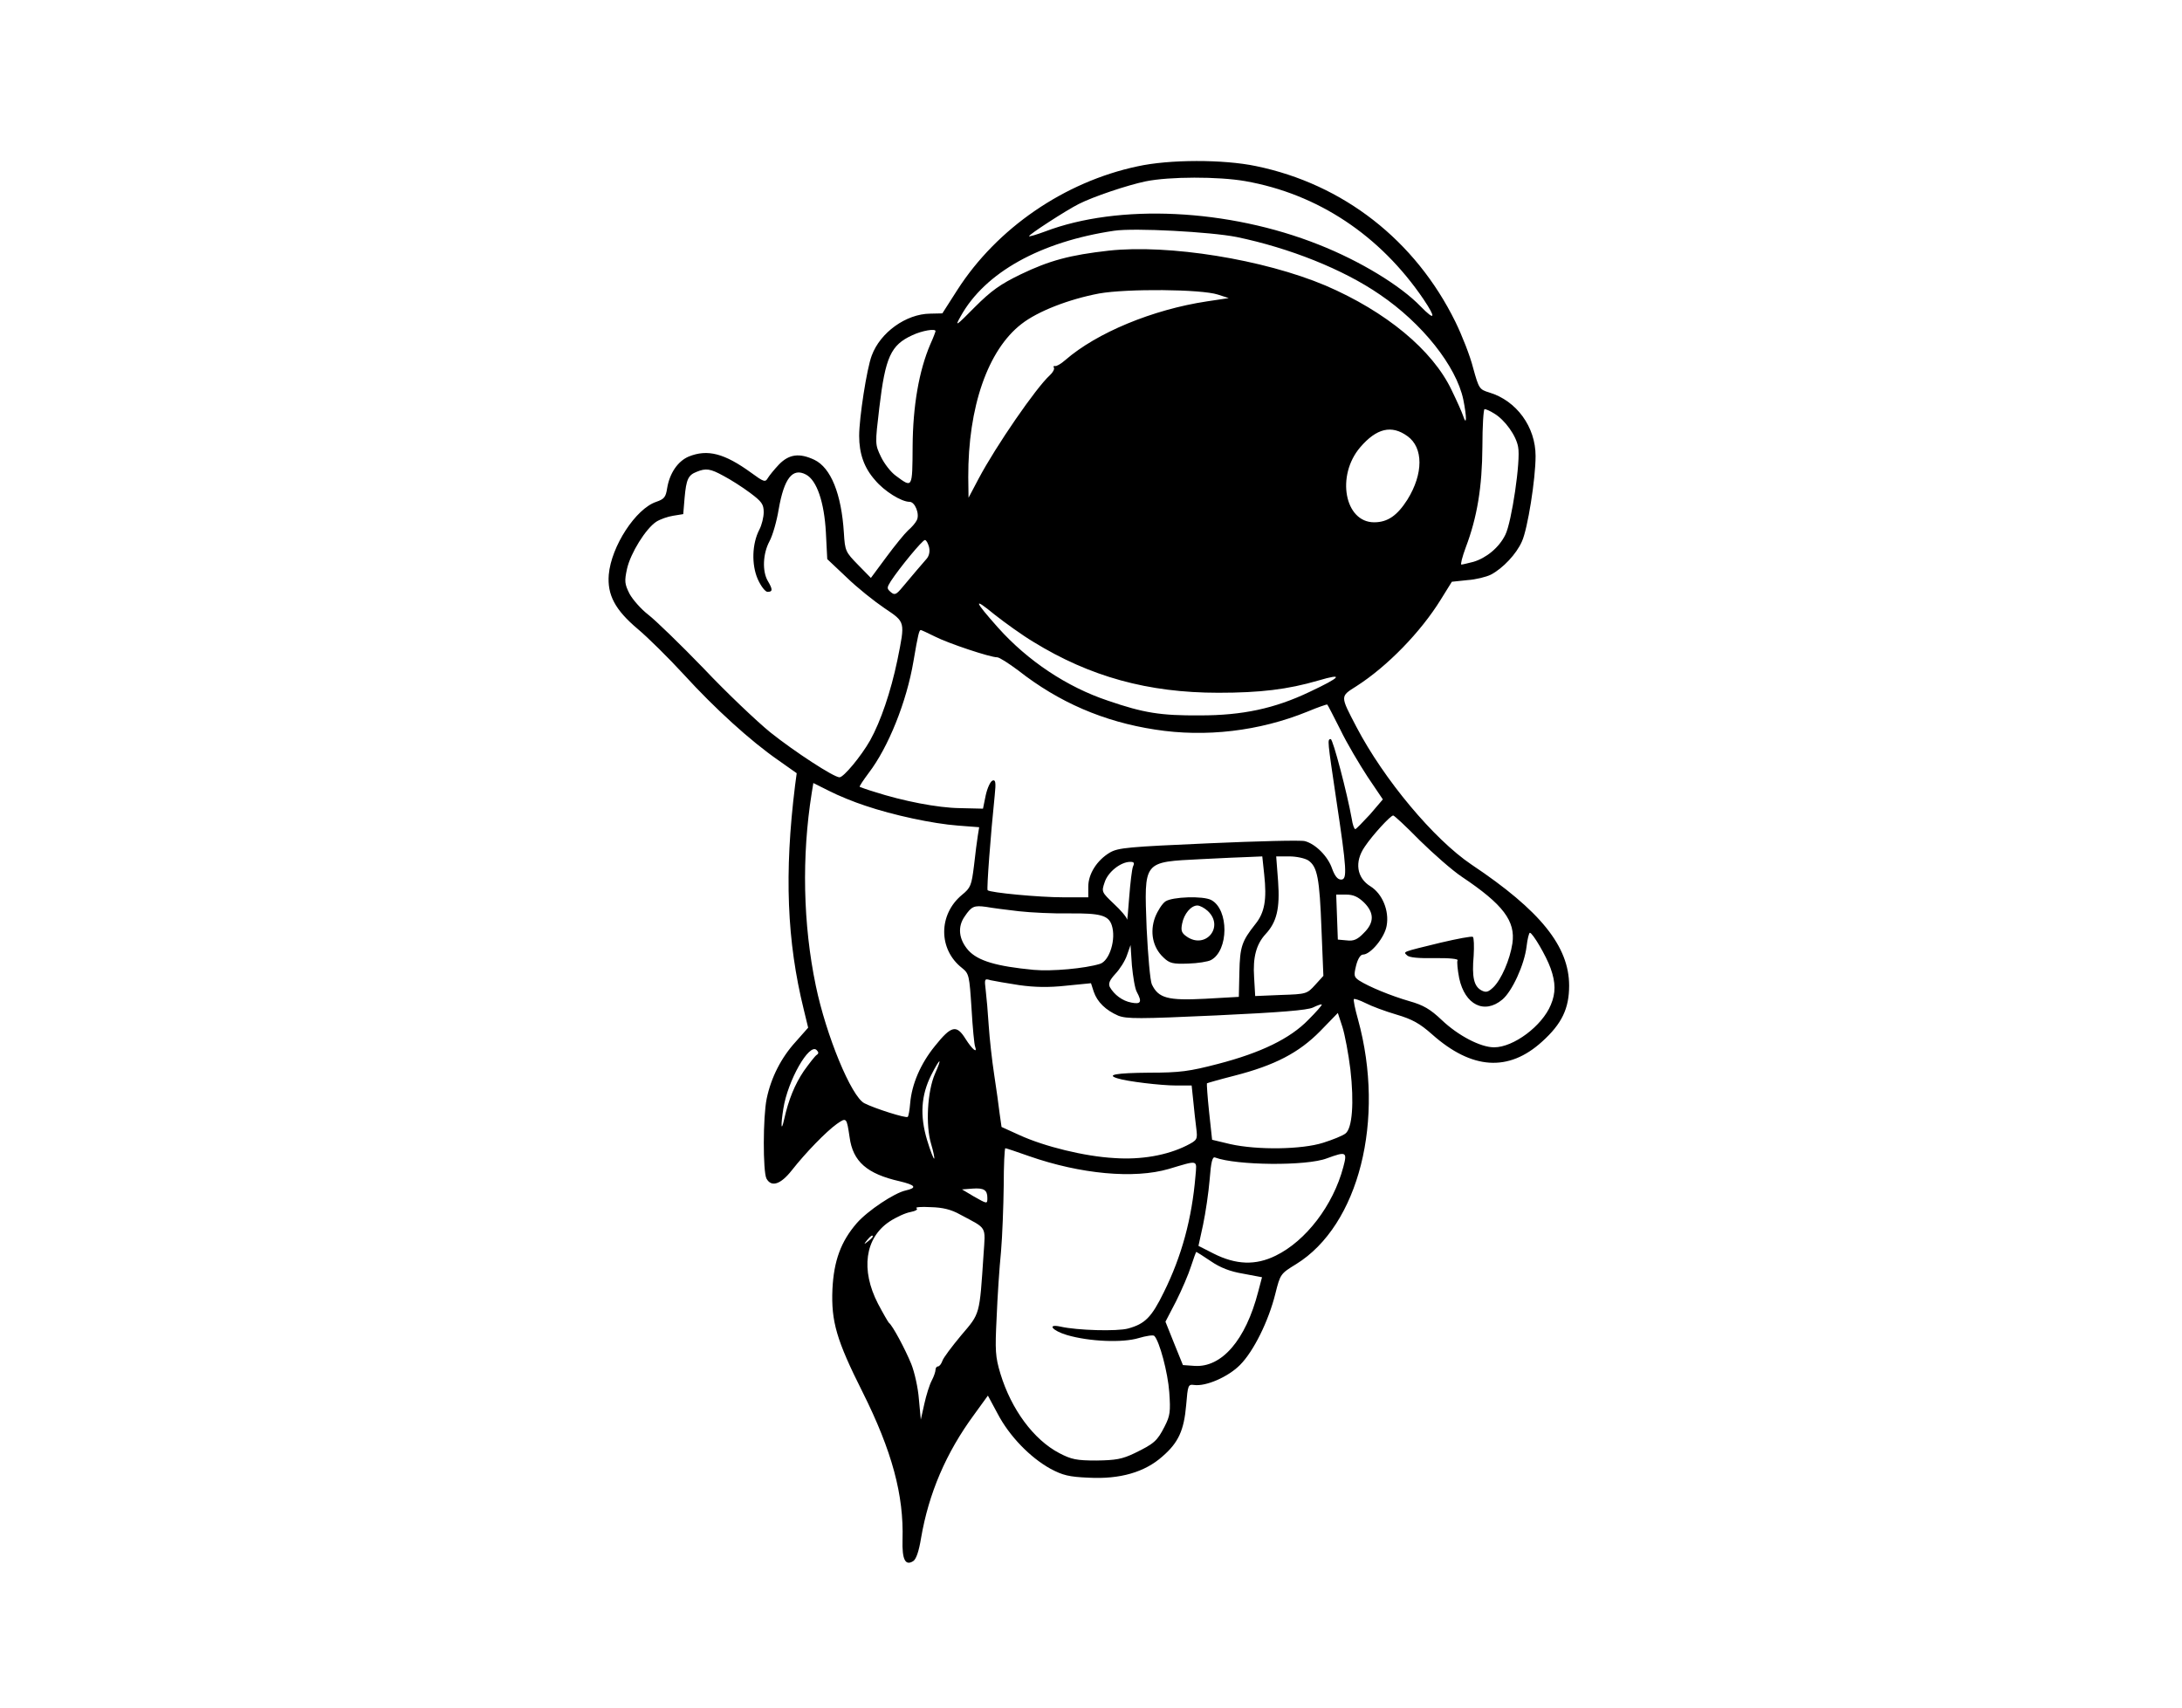
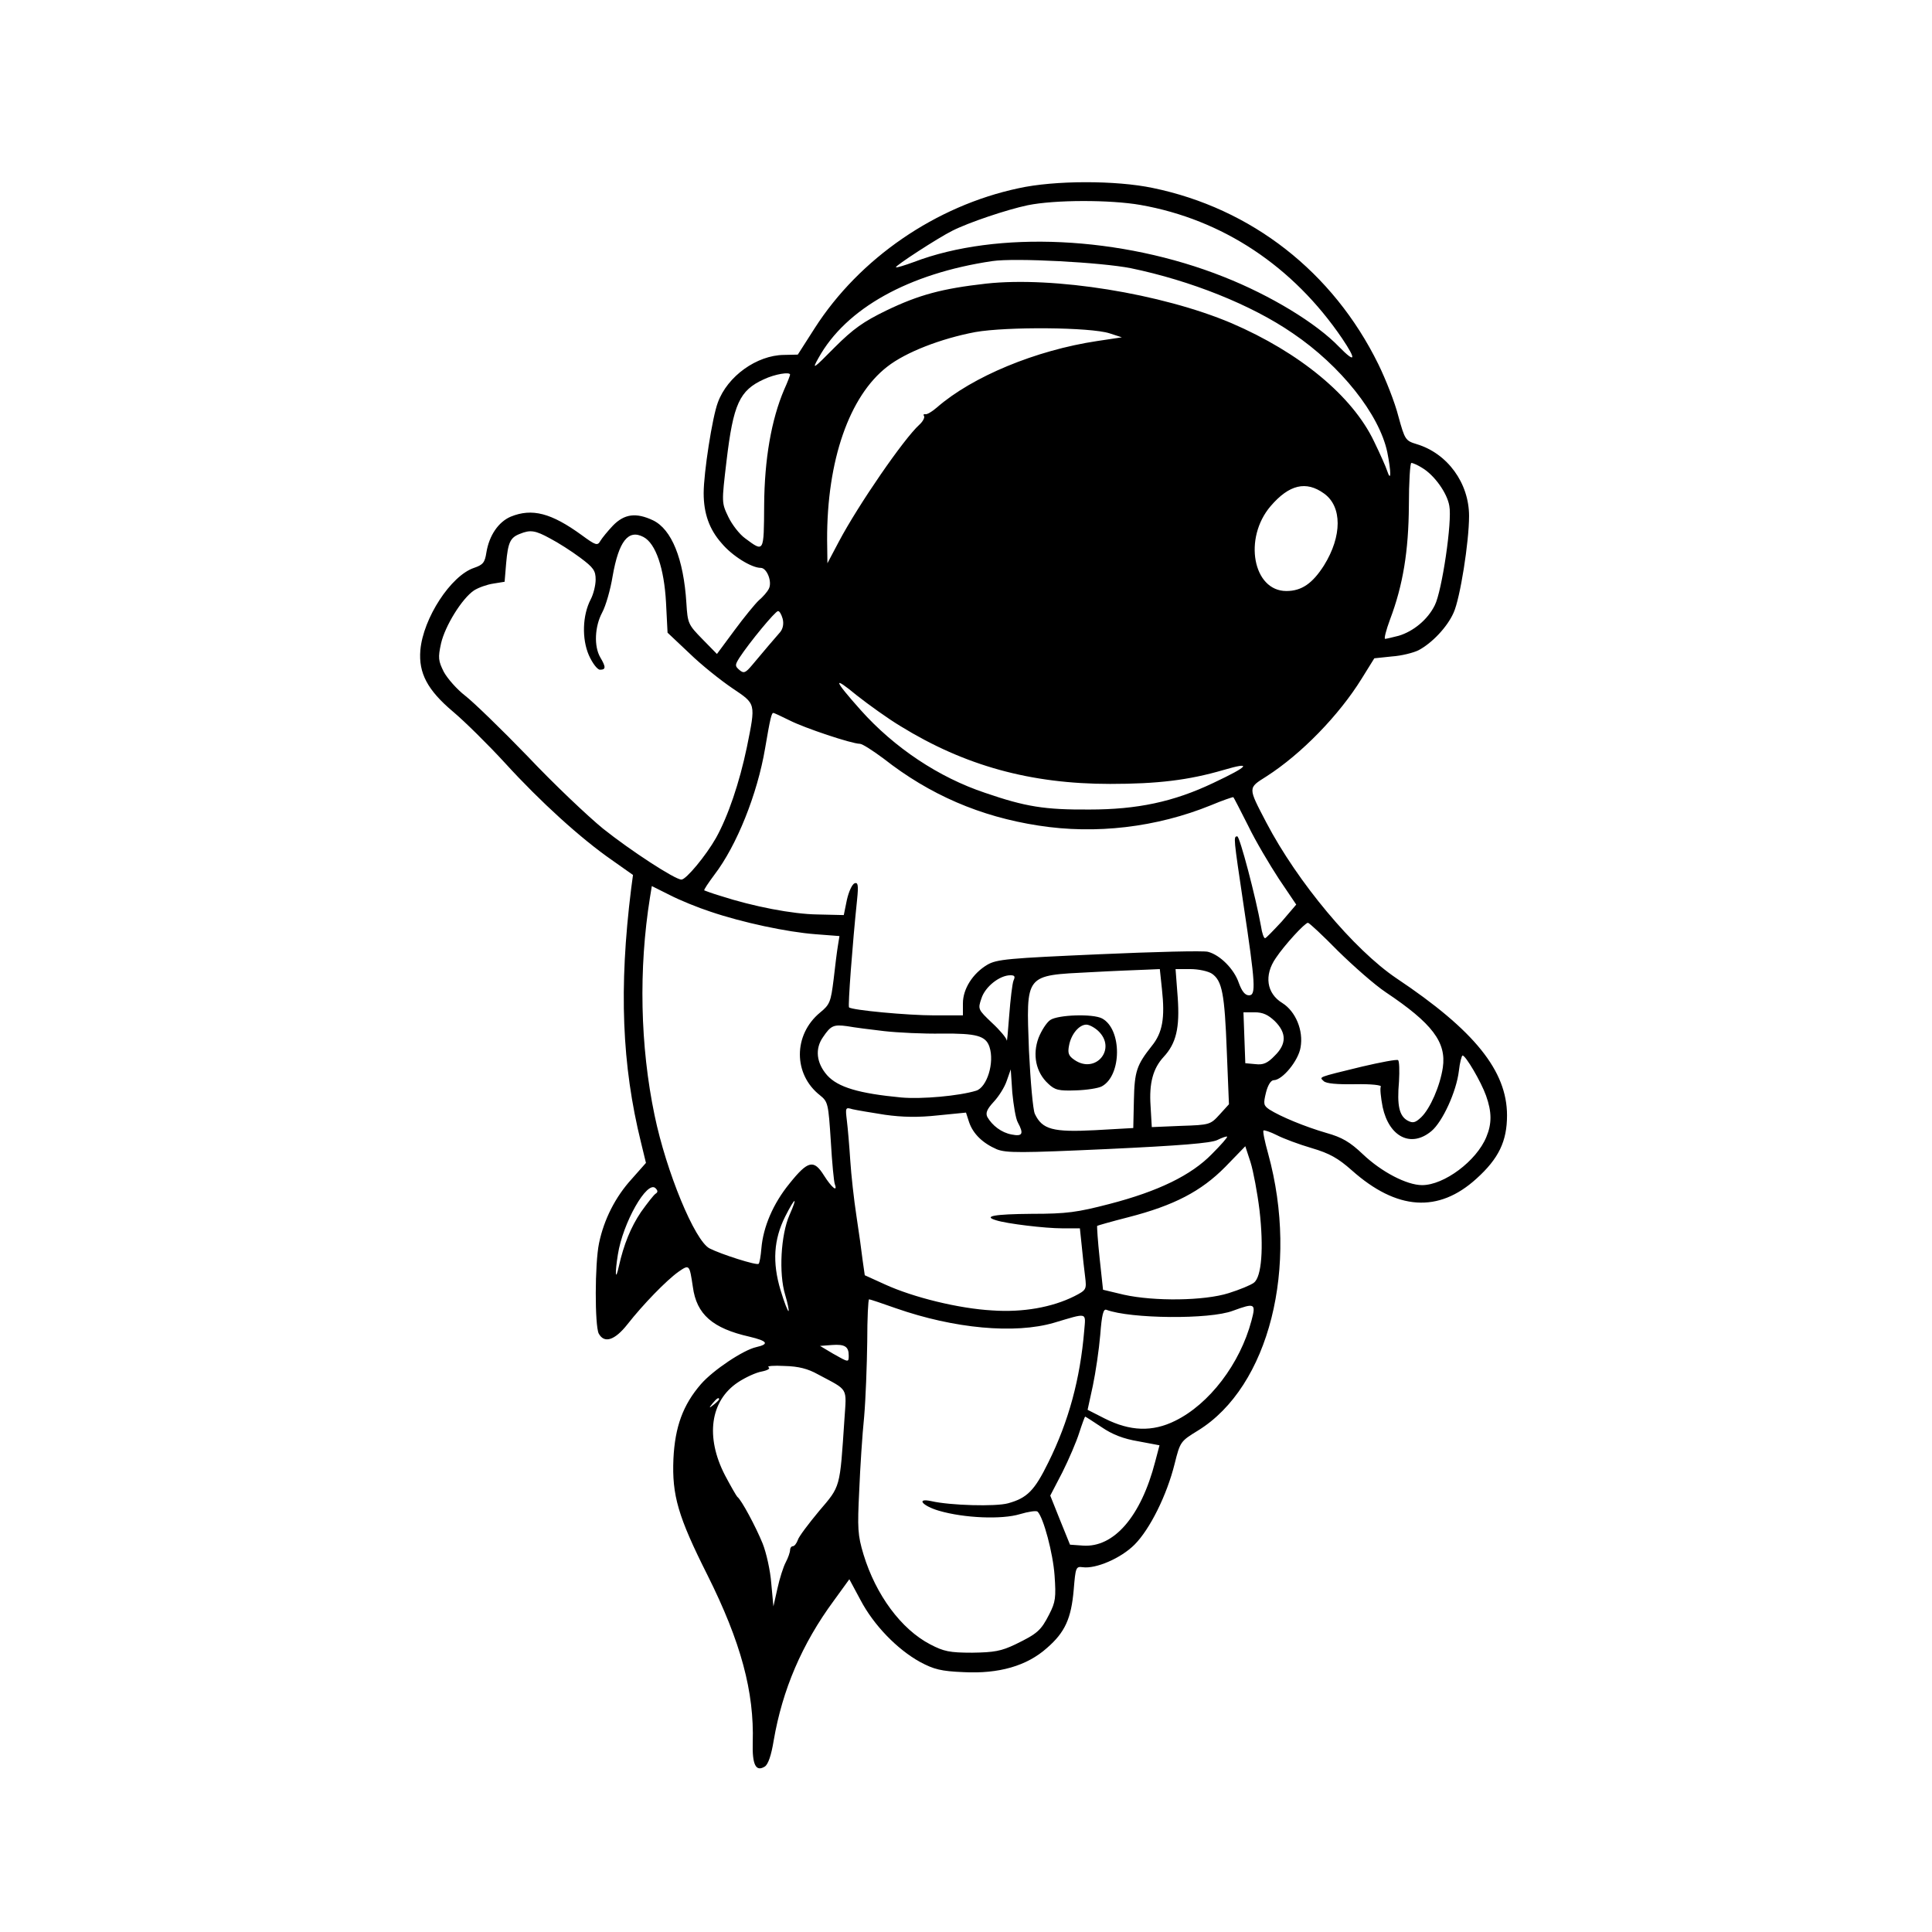
- <svg xmlns="http://www.w3.org/2000/svg" version="1.0" width="800pt" height="626pt" viewBox="0 0 626 626" preserveAspectRatio="xMidYMid meet">
+ <svg xmlns="http://www.w3.org/2000/svg" version="1.0" width="300pt" height="300pt" viewBox="0 0 626 626" preserveAspectRatio="xMidYMid meet">
  <g transform="translate(0,626) scale(0.1,-0.1)" fill="black" stroke="none">
    <path d="M3300 5650 c-268 -57 -515 -227 -660 -453 l-55 -86 -45 -1 c-88 -1 -183 -69 -214 -154 -18 -47 -46 -228 -46 -294 0 -65 18 -117 58 -162 34 -41 97 -80 127 -80 20 0 38 -46 26 -68 -5 -10 -19 -26 -32 -37 -12 -11 -48 -55 -79 -97 l-57 -77 -47 48 c-46 47 -48 51 -52 117 -9 144 -48 239 -108 268 -55 26 -93 21 -130 -17 -17 -18 -35 -40 -41 -50 -9 -16 -15 -14 -60 19 -99 72 -161 88 -230 60 -40 -17 -70 -61 -79 -116 -5 -33 -11 -40 -40 -50 -75 -25 -165 -163 -174 -267 -6 -74 23 -129 106 -199 37 -31 113 -106 169 -167 114 -125 245 -244 346 -314 l68 -48 -6 -45 c-40 -322 -30 -571 32 -822 l16 -66 -46 -52 c-53 -58 -90 -131 -106 -208 -14 -67 -14 -267 -1 -293 18 -33 52 -22 93 30 51 65 126 142 165 170 36 25 36 24 47 -49 12 -89 64 -134 183 -161 59 -14 66 -24 22 -34 -41 -9 -139 -74 -179 -120 -58 -67 -84 -138 -89 -242 -5 -118 15 -187 110 -376 109 -218 152 -379 147 -543 -2 -72 10 -96 39 -78 11 7 21 36 29 85 28 163 91 312 195 453 l50 69 36 -67 c43 -82 119 -160 193 -201 45 -24 68 -30 141 -33 114 -6 205 20 270 78 59 51 79 96 87 189 6 72 7 76 29 73 43 -6 124 29 168 73 50 50 105 161 130 262 18 72 19 73 76 108 230 142 328 530 227 897 -11 39 -18 73 -15 75 2 2 21 -4 43 -15 21 -11 72 -30 113 -42 58 -17 86 -33 130 -72 146 -130 281 -139 404 -27 72 65 99 121 99 205 0 144 -105 275 -358 444 -138 93 -321 312 -422 505 -60 115 -60 111 0 149 114 73 236 199 309 317 l41 66 57 6 c31 2 70 12 86 20 44 23 94 76 114 122 21 46 50 229 50 313 0 107 -70 203 -170 233 -36 11 -38 14 -59 90 -11 44 -41 120 -65 169 -147 299 -411 505 -731 571 -119 25 -318 25 -435 -1z m395 -54 c267 -47 495 -199 654 -433 47 -70 43 -81 -10 -27 -74 77 -222 167 -374 227 -332 132 -734 151 -1004 48 -30 -11 -56 -19 -58 -17 -4 4 136 95 182 118 53 27 178 69 245 83 88 18 267 18 365 1z m-31 -205 c193 -40 390 -118 525 -211 155 -105 280 -262 306 -385 13 -65 13 -101 -1 -59 -3 10 -22 53 -42 94 -70 147 -241 288 -462 383 -227 96 -576 152 -795 128 -142 -16 -217 -36 -323 -87 -74 -36 -107 -59 -168 -120 -70 -71 -74 -73 -52 -34 89 161 293 274 563 314 74 11 353 -4 449 -23z m-69 -211 l40 -13 -80 -12 c-199 -30 -404 -115 -519 -215 -16 -14 -33 -24 -38 -22 -5 1 -7 -2 -4 -6 3 -5 -4 -18 -15 -28 -50 -45 -198 -260 -261 -379 l-37 -70 -1 75 c-1 258 72 467 195 562 60 47 174 91 285 112 102 18 373 16 435 -4z m-1035 -134 c0 -2 -8 -24 -19 -48 -42 -98 -64 -227 -65 -374 -1 -156 0 -154 -62 -108 -18 13 -42 44 -54 69 -22 46 -22 46 -6 181 22 185 42 229 121 265 36 17 85 25 85 15z m2048 -302 c39 -23 81 -81 88 -123 10 -49 -24 -277 -47 -322 -23 -47 -70 -85 -117 -99 -20 -5 -40 -10 -44 -10 -4 0 3 28 16 63 42 111 60 221 61 369 0 76 4 138 8 138 5 0 21 -7 35 -16z m-318 -83 c59 -42 59 -138 0 -233 -37 -58 -72 -83 -122 -83 -108 0 -140 171 -51 275 60 70 115 83 173 41z m-2507 -146 c25 -13 69 -41 97 -62 43 -32 50 -42 50 -71 0 -18 -7 -47 -16 -64 -27 -52 -29 -128 -6 -181 12 -27 28 -47 36 -47 19 0 20 8 1 40 -21 36 -18 100 6 145 12 22 27 75 34 118 20 114 51 153 100 127 40 -21 67 -102 73 -212 l5 -98 71 -67 c39 -38 102 -88 139 -113 77 -52 76 -47 47 -191 -24 -115 -61 -224 -100 -294 -33 -58 -97 -135 -112 -135 -21 0 -165 94 -254 165 -49 40 -160 145 -244 234 -85 88 -177 177 -203 197 -26 20 -57 55 -69 77 -18 36 -19 46 -9 92 13 57 68 146 107 172 14 9 42 19 62 22 l37 6 5 60 c6 67 13 83 44 95 34 14 50 12 99 -15z m753 -260 c4 -16 1 -32 -8 -43 -17 -19 -54 -63 -91 -107 -21 -25 -27 -28 -41 -16 -15 13 -15 16 0 40 32 49 116 151 125 151 5 0 11 -11 15 -25z m382 -348 c208 -128 421 -187 679 -187 153 0 254 12 367 45 95 28 84 13 -33 -42 -128 -61 -246 -86 -401 -86 -145 -1 -207 9 -338 54 -150 50 -294 146 -403 268 -89 100 -92 113 -13 48 38 -30 102 -76 142 -100z m-360 19 c49 -25 202 -76 228 -76 8 0 42 -22 77 -48 149 -117 313 -188 502 -217 185 -29 382 -6 559 66 38 16 71 27 72 26 2 -1 23 -43 48 -92 24 -50 70 -127 100 -173 l56 -83 -47 -55 c-27 -29 -51 -54 -54 -54 -4 0 -10 17 -13 38 -17 95 -69 292 -77 292 -13 0 -12 -4 20 -220 39 -259 41 -295 18 -295 -13 0 -23 13 -33 40 -15 45 -61 91 -100 101 -14 4 -173 0 -353 -8 -294 -13 -331 -16 -362 -34 -47 -28 -79 -78 -79 -125 l0 -39 -92 0 c-88 0 -268 17 -277 26 -4 4 11 204 26 348 5 48 3 58 -8 54 -8 -3 -19 -27 -25 -54 l-10 -49 -85 2 c-81 1 -209 26 -314 60 -27 8 -51 17 -53 18 -2 2 13 24 33 51 72 94 139 261 164 409 17 100 21 115 27 115 2 0 26 -11 52 -24z m-256 -620 c103 -35 248 -66 340 -73 l78 -6 -5 -31 c-3 -17 -9 -66 -14 -110 -9 -72 -12 -81 -44 -107 -87 -72 -87 -200 0 -268 26 -21 27 -27 35 -149 4 -70 10 -132 13 -139 10 -28 -11 -10 -35 28 -33 53 -52 49 -112 -26 -53 -65 -85 -140 -91 -210 -2 -25 -6 -48 -9 -50 -6 -6 -122 31 -159 50 -48 25 -140 248 -178 431 -47 225 -52 475 -15 706 l6 37 58 -29 c33 -17 92 -41 132 -54z m2033 -127 c50 -49 119 -110 155 -134 151 -101 197 -162 185 -244 -9 -60 -41 -133 -70 -161 -19 -18 -27 -20 -44 -11 -27 15 -35 48 -28 127 2 35 1 66 -3 69 -5 3 -57 -7 -117 -21 -148 -36 -138 -33 -124 -47 8 -8 43 -11 102 -10 52 1 87 -3 83 -8 -3 -5 0 -35 6 -66 21 -97 92 -133 158 -78 36 30 81 128 89 195 3 27 9 50 12 50 10 0 60 -85 76 -130 19 -53 19 -91 1 -134 -32 -78 -137 -156 -208 -156 -50 0 -132 43 -192 100 -42 40 -68 55 -118 69 -69 20 -149 53 -185 76 -19 13 -20 18 -11 55 6 24 16 40 25 40 28 0 80 63 87 106 10 55 -16 117 -59 144 -51 31 -60 90 -21 146 28 42 94 114 104 114 4 0 48 -41 97 -91z m-570 -125 c10 -92 2 -140 -33 -183 -49 -62 -56 -82 -58 -176 l-2 -90 -124 -7 c-136 -7 -171 2 -195 53 -6 13 -14 103 -19 205 -9 250 -15 243 201 254 72 4 151 7 177 8 l46 2 7 -66z m162 51 c33 -23 41 -65 48 -251 l7 -172 -30 -33 c-30 -33 -32 -34 -125 -37 l-95 -4 -4 69 c-5 73 8 121 42 158 41 44 53 94 46 193 l-7 92 48 0 c27 0 58 -7 70 -15z m-643 -22 c-4 -10 -10 -61 -14 -113 -4 -52 -7 -89 -8 -81 -1 8 -23 34 -48 57 -45 43 -46 44 -34 79 12 38 59 75 94 75 14 0 16 -4 10 -17z m847 -132 c38 -38 38 -74 -1 -112 -23 -24 -37 -30 -62 -27 l-33 3 -3 83 -3 82 36 0 c27 0 44 -8 66 -29z m-1266 -32 c44 -5 128 -9 186 -8 113 1 143 -7 155 -43 17 -51 -8 -131 -43 -142 -55 -17 -177 -28 -243 -22 -137 13 -205 33 -240 72 -35 40 -40 86 -13 124 25 37 34 41 78 35 22 -4 76 -11 120 -16z m433 -296 c20 -37 15 -46 -20 -39 -33 6 -63 29 -79 57 -6 13 -1 25 20 48 17 18 36 48 43 69 l13 37 5 -75 c4 -41 11 -85 18 -97z m-431 25 c57 -8 108 -9 172 -2 l91 9 10 -31 c13 -38 44 -68 90 -88 31 -12 76 -12 360 1 234 11 333 19 354 29 16 8 31 13 32 11 2 -2 -20 -27 -49 -56 -67 -69 -174 -121 -332 -162 -104 -27 -138 -32 -252 -32 -123 -1 -159 -8 -115 -21 34 -11 158 -26 214 -26 l57 0 6 -57 c3 -32 8 -77 11 -100 5 -41 4 -43 -35 -63 -72 -36 -167 -53 -266 -46 -108 6 -255 42 -347 84 l-66 30 -7 49 c-3 26 -12 91 -20 143 -8 52 -17 133 -20 180 -3 47 -8 105 -11 129 -5 42 -5 44 18 37 13 -3 60 -11 105 -18z m1214 -309 c14 -122 7 -216 -18 -235 -10 -8 -47 -23 -82 -34 -79 -25 -241 -27 -340 -5 l-67 16 -11 102 c-6 56 -9 103 -8 105 1 1 46 14 101 28 148 38 236 84 314 163 l65 67 17 -52 c9 -29 22 -98 29 -155z m-1957 53 c-6 -4 -27 -31 -47 -59 -33 -49 -56 -105 -72 -177 -11 -50 -13 -23 -3 39 16 103 95 242 122 215 8 -8 8 -13 0 -18z m434 -69 c-28 -64 -35 -189 -14 -258 8 -27 13 -51 11 -53 -2 -2 -14 28 -26 68 -27 90 -22 164 15 238 33 65 42 68 14 5z m345 -302 c189 -66 385 -84 512 -47 111 33 103 35 98 -26 -13 -155 -50 -293 -116 -426 -45 -92 -69 -116 -131 -133 -40 -11 -187 -7 -248 7 -51 11 -30 -15 24 -31 82 -24 204 -29 263 -11 27 8 53 12 57 8 19 -19 50 -135 55 -207 5 -71 3 -86 -17 -125 -27 -53 -38 -63 -110 -98 -46 -22 -69 -26 -140 -27 -73 0 -92 4 -136 27 -94 49 -176 160 -216 291 -19 63 -20 85 -14 206 3 75 10 183 16 241 5 58 9 167 10 243 0 75 3 137 6 137 3 0 42 -13 87 -29z m1152 -40 c-37 -140 -137 -271 -248 -325 -73 -36 -145 -34 -228 8 l-55 28 17 78 c9 43 20 117 24 165 5 65 10 85 20 81 77 -29 335 -32 410 -3 71 26 75 24 60 -32z m-1305 -113 c0 -23 0 -23 -51 6 l-42 25 39 3 c41 3 54 -5 54 -34z m-100 -61 c101 -54 93 -40 86 -147 -15 -224 -12 -214 -82 -296 -34 -41 -66 -83 -69 -94 -4 -11 -11 -20 -16 -20 -5 0 -9 -6 -9 -12 0 -7 -6 -25 -14 -40 -8 -15 -20 -53 -27 -85 l-13 -58 -7 75 c-3 41 -16 99 -28 129 -22 54 -69 142 -82 151 -3 3 -21 34 -40 70 -64 124 -48 241 42 301 24 16 59 32 77 35 20 4 29 10 22 14 -6 4 17 6 52 4 45 -1 76 -9 108 -27z m-320 -81 c0 -2 -8 -10 -17 -17 -16 -13 -17 -12 -4 4 13 16 21 21 21 13z m1239 -90 c35 -24 71 -38 119 -46 l69 -13 -14 -53 c-46 -178 -134 -279 -234 -272 l-42 3 -32 79 -32 80 39 75 c21 42 46 100 55 129 9 28 18 52 19 52 1 0 25 -15 53 -34z" />
    <path d="M3403 2955 c-12 -8 -29 -35 -38 -58 -20 -54 -9 -111 31 -148 22 -21 34 -24 90 -22 35 1 73 7 84 13 65 35 66 185 1 220 -30 16 -143 12 -168 -5z m155 -35 c62 -58 -8 -142 -77 -94 -19 13 -22 22 -17 47 7 37 33 67 56 67 9 0 26 -9 38 -20z" />
  </g>
</svg>
